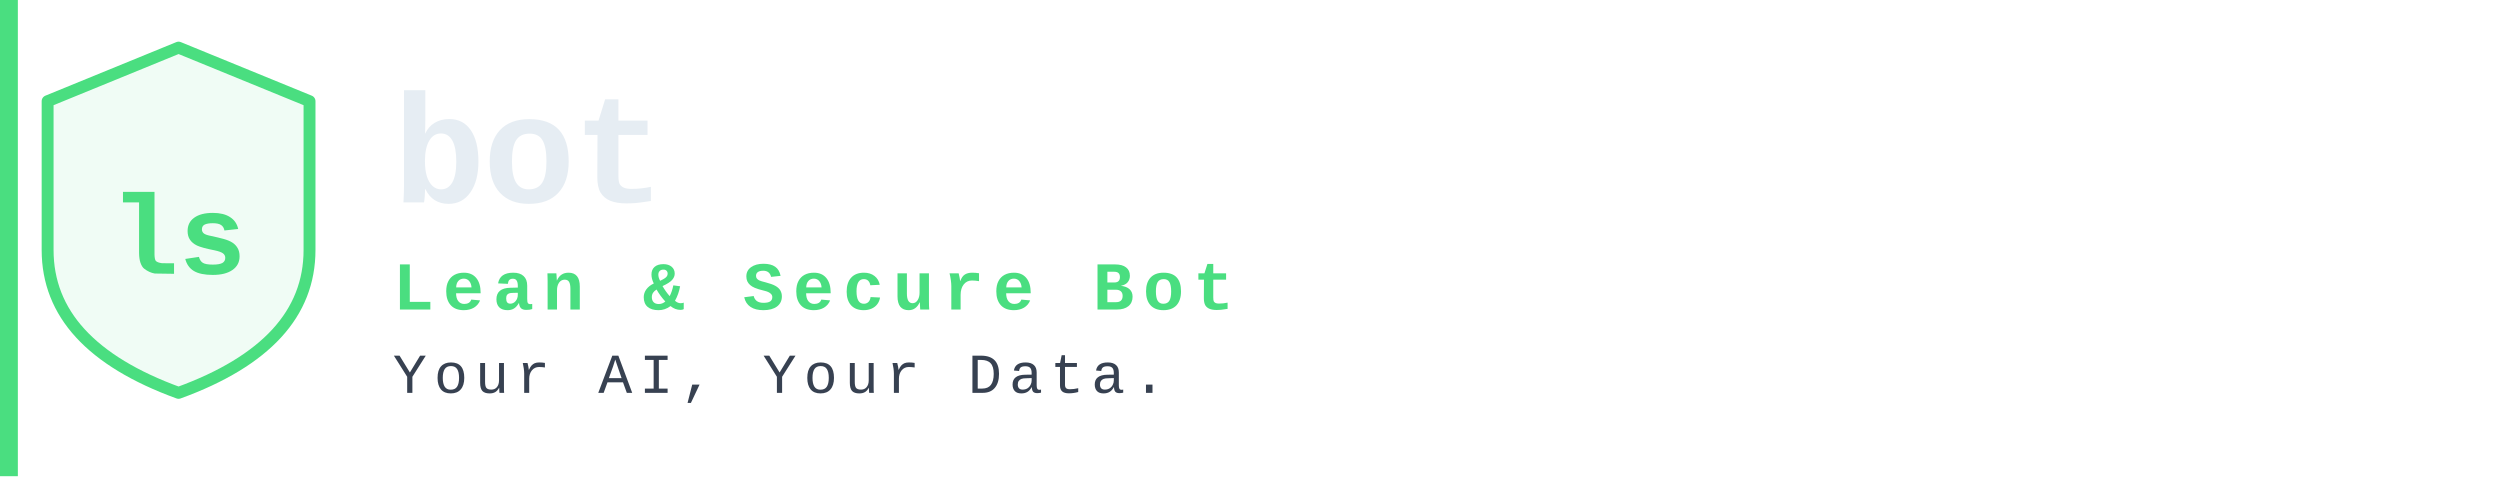
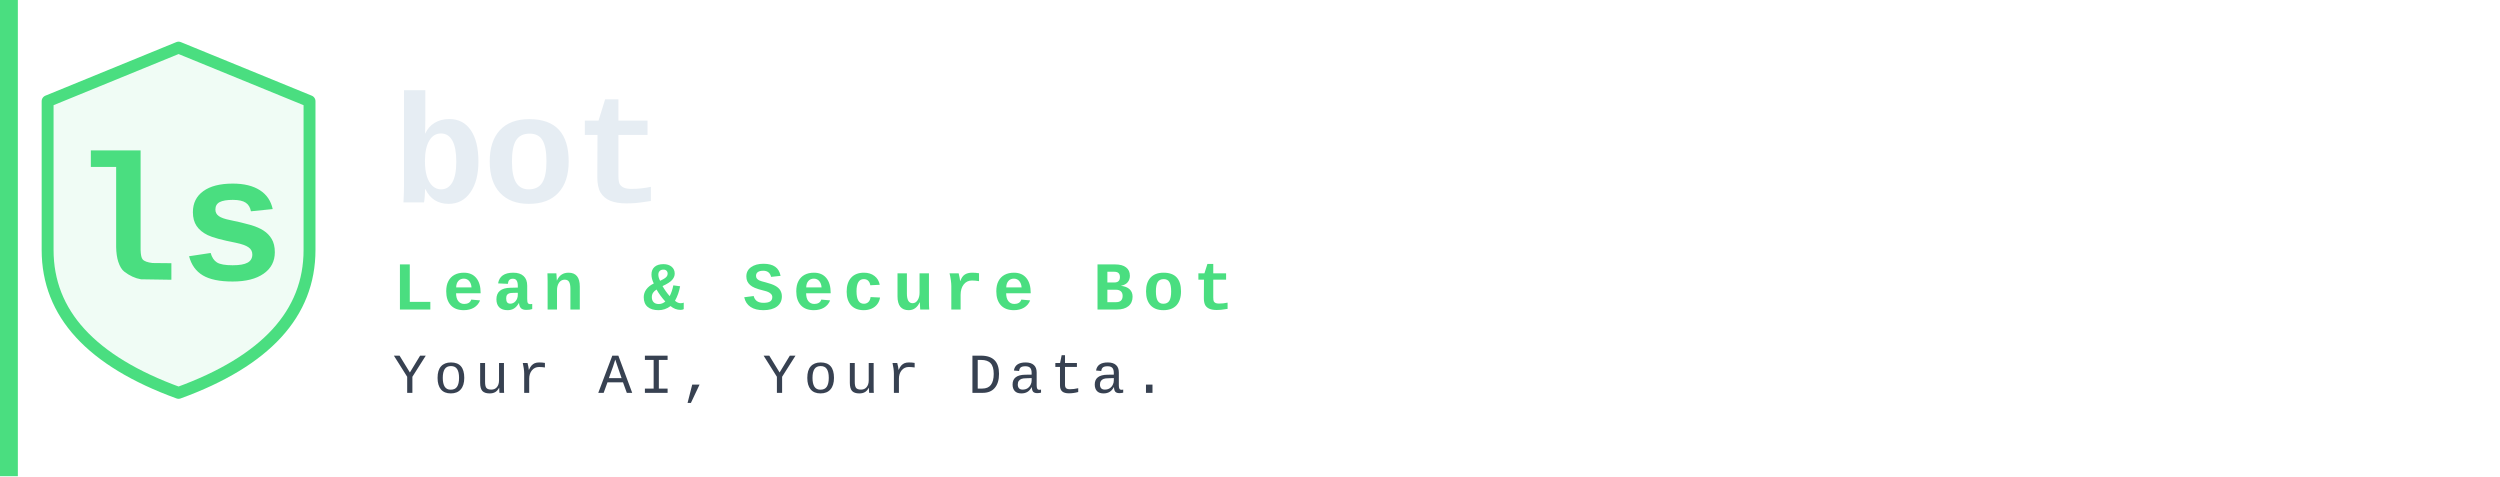
<svg xmlns="http://www.w3.org/2000/svg" viewBox="0 0 420 80" width="420" height="80">
  <rect x="0" y="0" width="3" height="80" fill="#4ade80" />
  <path d="M30 8 L52 17 L52 42 Q52 58 30 66 Q8 58 8 42 L8 17 Z" fill="rgba(74,222,128,0.08)" stroke="#4ade80" stroke-width="2" stroke-linejoin="round" />
-   <text x="30" y="46" font-family="'Courier New',Courier,monospace" font-size="19" font-weight="700" fill="#4ade80" text-anchor="middle">ls</text>
+   <text x="30" y="47" font-family="'Courier New',Courier,monospace" font-size="30" font-weight="700" fill="#4ade80" text-anchor="middle">ls</text>
  <text x="66" y="34" font-family="'Courier New',Courier,monospace" font-size="26" font-weight="700" fill="#e6edf3" letter-spacing="-0.5">bot</text>
  <text x="66" y="52" font-family="'Courier New',Courier,monospace" font-size="11.5" font-weight="700" fill="#4ade80" letter-spacing="1.5">Lean &amp; Secure Bot</text>
  <text x="66" y="66" font-family="'Courier New',Courier,monospace" font-size="9.5" fill="#374151" letter-spacing="1.2">Your AI, Your Data.</text>
</svg>
